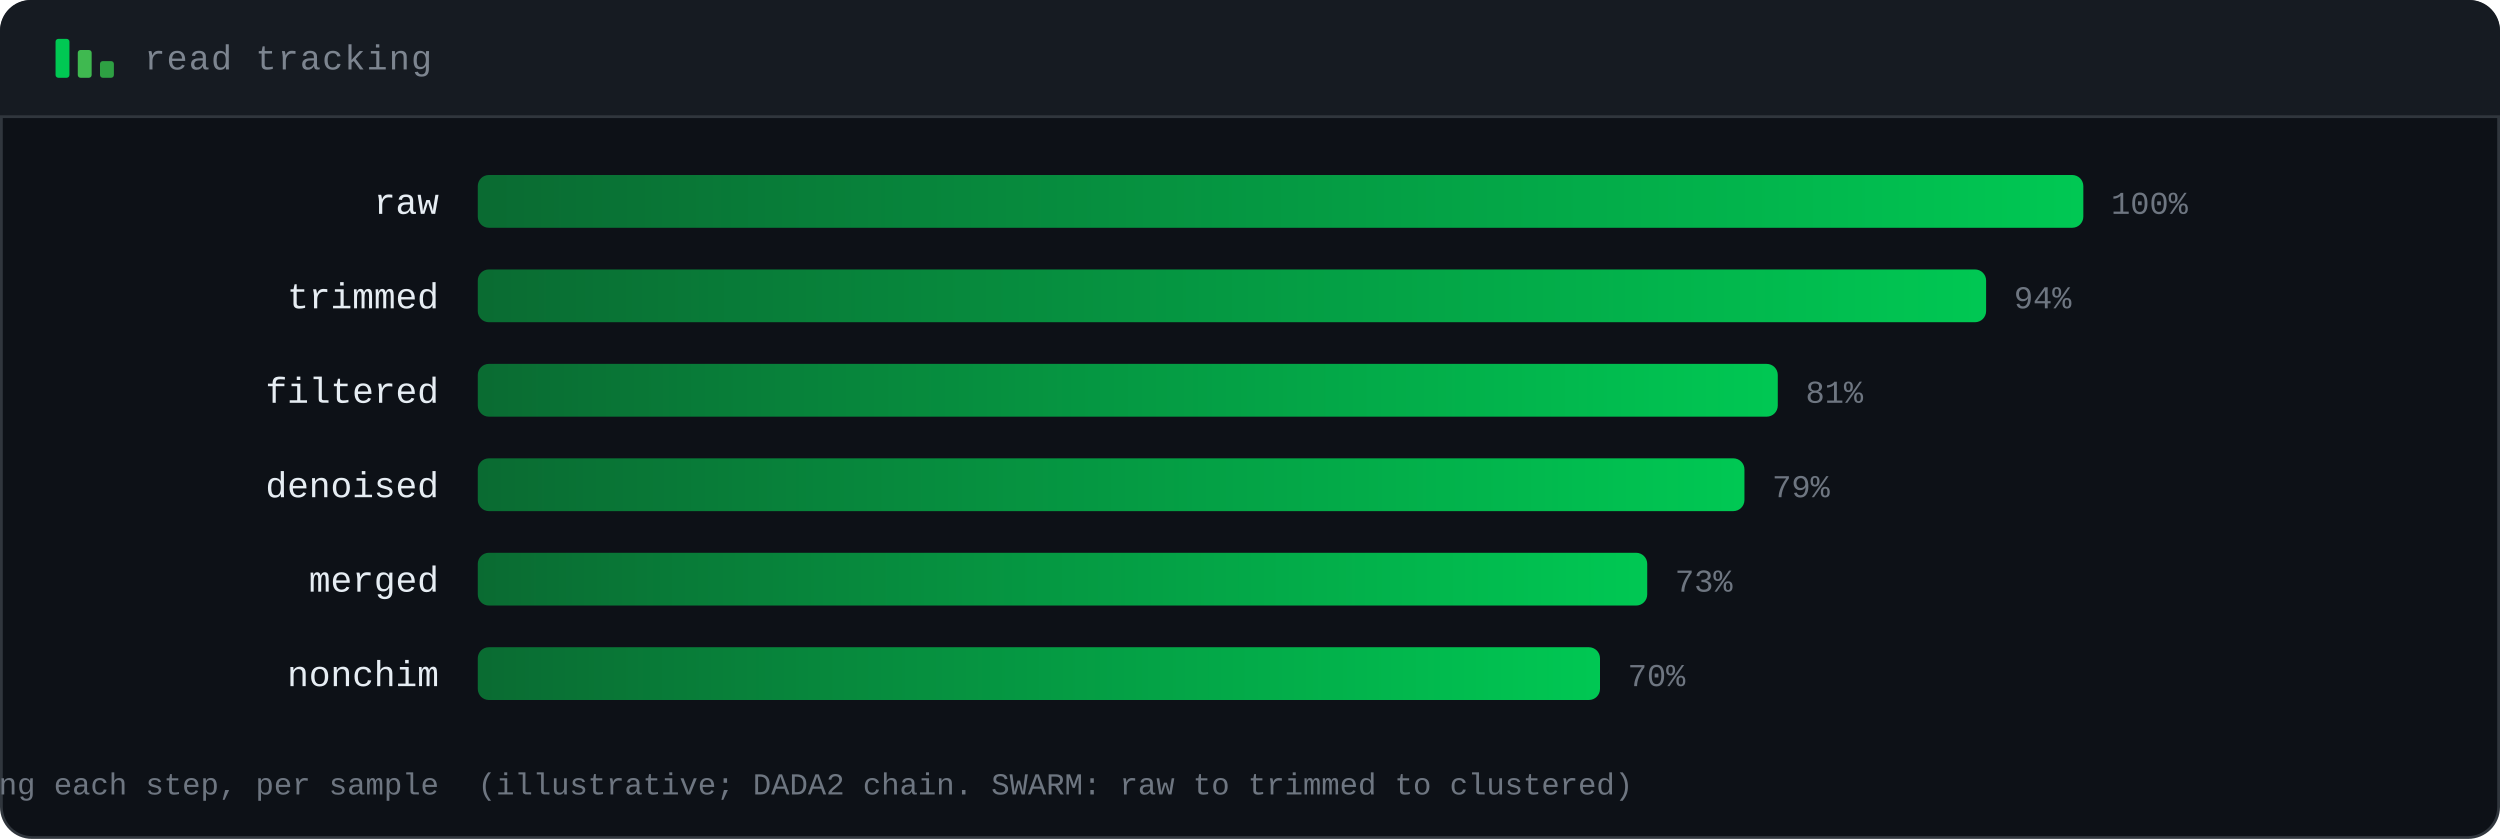
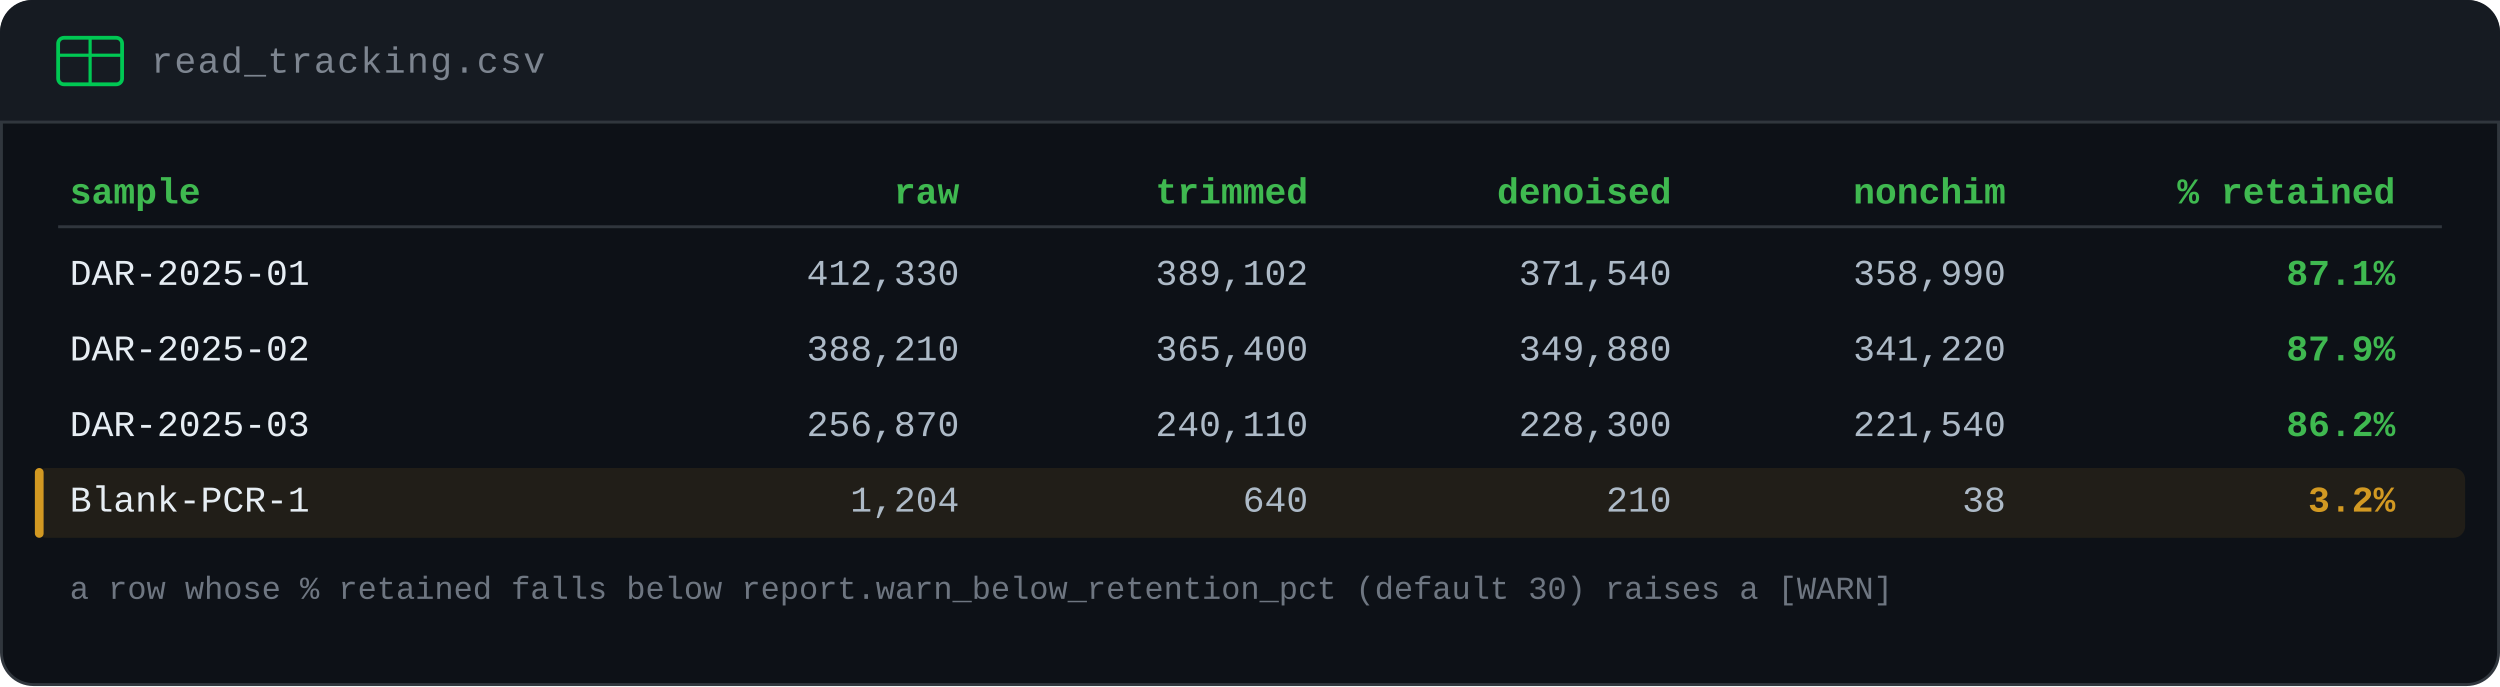
- <svg xmlns="http://www.w3.org/2000/svg" viewBox="0 0 900 302" width="100%" font-family="'SFMono-Regular','SF Mono','Menlo','Consolas','Liberation Mono','DejaVu Sans Mono',monospace">
-   <rect x="0.5" y="0.5" width="899" height="301" rx="11" fill="#0D1117" stroke="#30363d" stroke-width="1" />
-   <path d="M 0 11 a 11 11 0 0 1 11 -11 h 878 a 11 11 0 0 1 11 11 v 31 h -900 z" fill="#161B22" />
-   <line x1="0" y1="42" x2="900" y2="42" stroke="#30363d" stroke-width="1" />
-   <rect x="20" y="14" width="5" height="14" rx="1" fill="#00C853" />
-   <rect x="28" y="18" width="5" height="10" rx="1" fill="#3fb950" />
-   <rect x="36" y="22" width="5" height="6" rx="1" fill="#2ea043" />
-   <text x="52" y="25" font-size="12.5" fill="#7d8590" letter-spacing="0.5">read tracking</text>
-   <defs>
-     <linearGradient id="bar" x1="0" y1="0" x2="1" y2="0">
-       <stop offset="0" stop-color="#0a6b32" />
-       <stop offset="1" stop-color="#00C853" />
-     </linearGradient>
-   </defs>
-   <text x="158" y="77" text-anchor="end" font-size="13" fill="#e6edf3">raw</text>
-   <rect x="172" y="63" width="578" height="19" rx="4" fill="url(#bar)" />
-   <text x="760" y="77" font-size="11.5" fill="#6e7681">100%</text>
-   <text x="158" y="111" text-anchor="end" font-size="13" fill="#e6edf3">trimmed</text>
-   <rect x="172" y="97" width="543" height="19" rx="4" fill="url(#bar)" />
-   <text x="725" y="111" font-size="11.5" fill="#6e7681">94%</text>
-   <text x="158" y="145" text-anchor="end" font-size="13" fill="#e6edf3">filtered</text>
-   <rect x="172" y="131" width="468" height="19" rx="4" fill="url(#bar)" />
-   <text x="650" y="145" font-size="11.5" fill="#6e7681">81%</text>
-   <text x="158" y="179" text-anchor="end" font-size="13" fill="#e6edf3">denoised</text>
-   <rect x="172" y="165" width="456" height="19" rx="4" fill="url(#bar)" />
-   <text x="638" y="179" font-size="11.5" fill="#6e7681">79%</text>
-   <text x="158" y="213" text-anchor="end" font-size="13" fill="#e6edf3">merged</text>
-   <rect x="172" y="199" width="421" height="19" rx="4" fill="url(#bar)" />
-   <text x="603" y="213" font-size="11.5" fill="#6e7681">73%</text>
-   <text x="158" y="247" text-anchor="end" font-size="13" fill="#e6edf3">nonchim</text>
-   <rect x="172" y="233" width="404" height="19" rx="4" fill="url(#bar)" />
-   <text x="586" y="247" font-size="11.5" fill="#6e7681">70%</text>
-   <text x="158" y="286" text-anchor="end" font-size="11" fill="#6e7681">reads surviving each step, per sample</text>
-   <text x="172" y="286" font-size="11" fill="#6e7681">(illustrative; DADA2 chain. SWARM: raw to trimmed to clustered)</text>
+ <svg xmlns="http://www.w3.org/2000/svg" viewBox="0 0 860 236" width="100%" font-family="'SFMono-Regular','SF Mono','Menlo','Consolas','Liberation Mono','DejaVu Sans Mono',monospace">
+   <rect x="0.5" y="0.5" width="859" height="235" rx="11" fill="#0D1117" stroke="#30363d" stroke-width="1" />
+   <path d="M 0 11 a 11 11 0 0 1 11 -11 h 838 a 11 11 0 0 1 11 11 v 31 h -860 z" fill="#161B22" />
+   <line x1="0" y1="42" x2="860" y2="42" stroke="#30363d" stroke-width="1" />
+   <rect x="20" y="13" width="22" height="16" rx="2" fill="none" stroke="#00C853" stroke-width="1.3" />
+   <line x1="20" y1="19" x2="42" y2="19" stroke="#00C853" stroke-width="1.1" />
+   <line x1="31" y1="13" x2="31" y2="29" stroke="#00C853" stroke-width="1.1" />
+   <text x="52" y="25" font-size="12.5" fill="#7d8590" letter-spacing="0.5">read_tracking.csv</text>
+   <text x="24" y="70" text-anchor="start" font-size="12.5" font-weight="bold" fill="#3fb950">sample</text>
+   <text x="330" y="70" text-anchor="end" font-size="12.5" font-weight="bold" fill="#3fb950">raw</text>
+   <text x="450" y="70" text-anchor="end" font-size="12.5" font-weight="bold" fill="#3fb950">trimmed</text>
+   <text x="575" y="70" text-anchor="end" font-size="12.5" font-weight="bold" fill="#3fb950">denoised</text>
+   <text x="690" y="70" text-anchor="end" font-size="12.5" font-weight="bold" fill="#3fb950">nonchim</text>
+   <text x="824" y="70" text-anchor="end" font-size="12.5" font-weight="bold" fill="#3fb950">% retained</text>
+   <line x1="20" y1="78" x2="840" y2="78" stroke="#30363d" stroke-width="1" />
+   <text x="24" y="98" font-size="12.5" fill="#e6edf3">DAR-2025-01</text>
+   <text x="330" y="98" text-anchor="end" font-size="12.5" fill="#adbac7">412,330</text>
+   <text x="450" y="98" text-anchor="end" font-size="12.5" fill="#adbac7">389,102</text>
+   <text x="575" y="98" text-anchor="end" font-size="12.5" fill="#adbac7">371,540</text>
+   <text x="690" y="98" text-anchor="end" font-size="12.5" fill="#adbac7">358,990</text>
+   <text x="824" y="98" text-anchor="end" font-size="12.5" font-weight="bold" fill="#3fb950">87.1%</text>
+   <text x="24" y="124" font-size="12.5" fill="#e6edf3">DAR-2025-02</text>
+   <text x="330" y="124" text-anchor="end" font-size="12.5" fill="#adbac7">388,210</text>
+   <text x="450" y="124" text-anchor="end" font-size="12.5" fill="#adbac7">365,400</text>
+   <text x="575" y="124" text-anchor="end" font-size="12.5" fill="#adbac7">349,880</text>
+   <text x="690" y="124" text-anchor="end" font-size="12.5" fill="#adbac7">341,220</text>
+   <text x="824" y="124" text-anchor="end" font-size="12.5" font-weight="bold" fill="#3fb950">87.9%</text>
+   <text x="24" y="150" font-size="12.5" fill="#e6edf3">DAR-2025-03</text>
+   <text x="330" y="150" text-anchor="end" font-size="12.5" fill="#adbac7">256,870</text>
+   <text x="450" y="150" text-anchor="end" font-size="12.5" fill="#adbac7">240,110</text>
+   <text x="575" y="150" text-anchor="end" font-size="12.5" fill="#adbac7">228,300</text>
+   <text x="690" y="150" text-anchor="end" font-size="12.5" fill="#adbac7">221,540</text>
+   <text x="824" y="150" text-anchor="end" font-size="12.5" font-weight="bold" fill="#3fb950">86.2%</text>
+   <rect x="12" y="161" width="836" height="24" rx="4" fill="#d29922" fill-opacity="0.10" />
+   <rect x="12" y="161" width="3" height="24" rx="1.5" fill="#d29922" />
+   <text x="24" y="176" font-size="12.5" fill="#e6edf3">Blank-PCR-1</text>
+   <text x="330" y="176" text-anchor="end" font-size="12.5" fill="#adbac7">1,204</text>
+   <text x="450" y="176" text-anchor="end" font-size="12.5" fill="#adbac7">640</text>
+   <text x="575" y="176" text-anchor="end" font-size="12.5" fill="#adbac7">210</text>
+   <text x="690" y="176" text-anchor="end" font-size="12.5" fill="#adbac7">38</text>
+   <text x="824" y="176" text-anchor="end" font-size="12.5" font-weight="bold" fill="#d29922">3.2%</text>
+   <text x="24" y="206" font-size="11" fill="#6e7681">a row whose % retained falls below report.warn_below_retention_pct (default 30) raises a [WARN]</text>
</svg>
